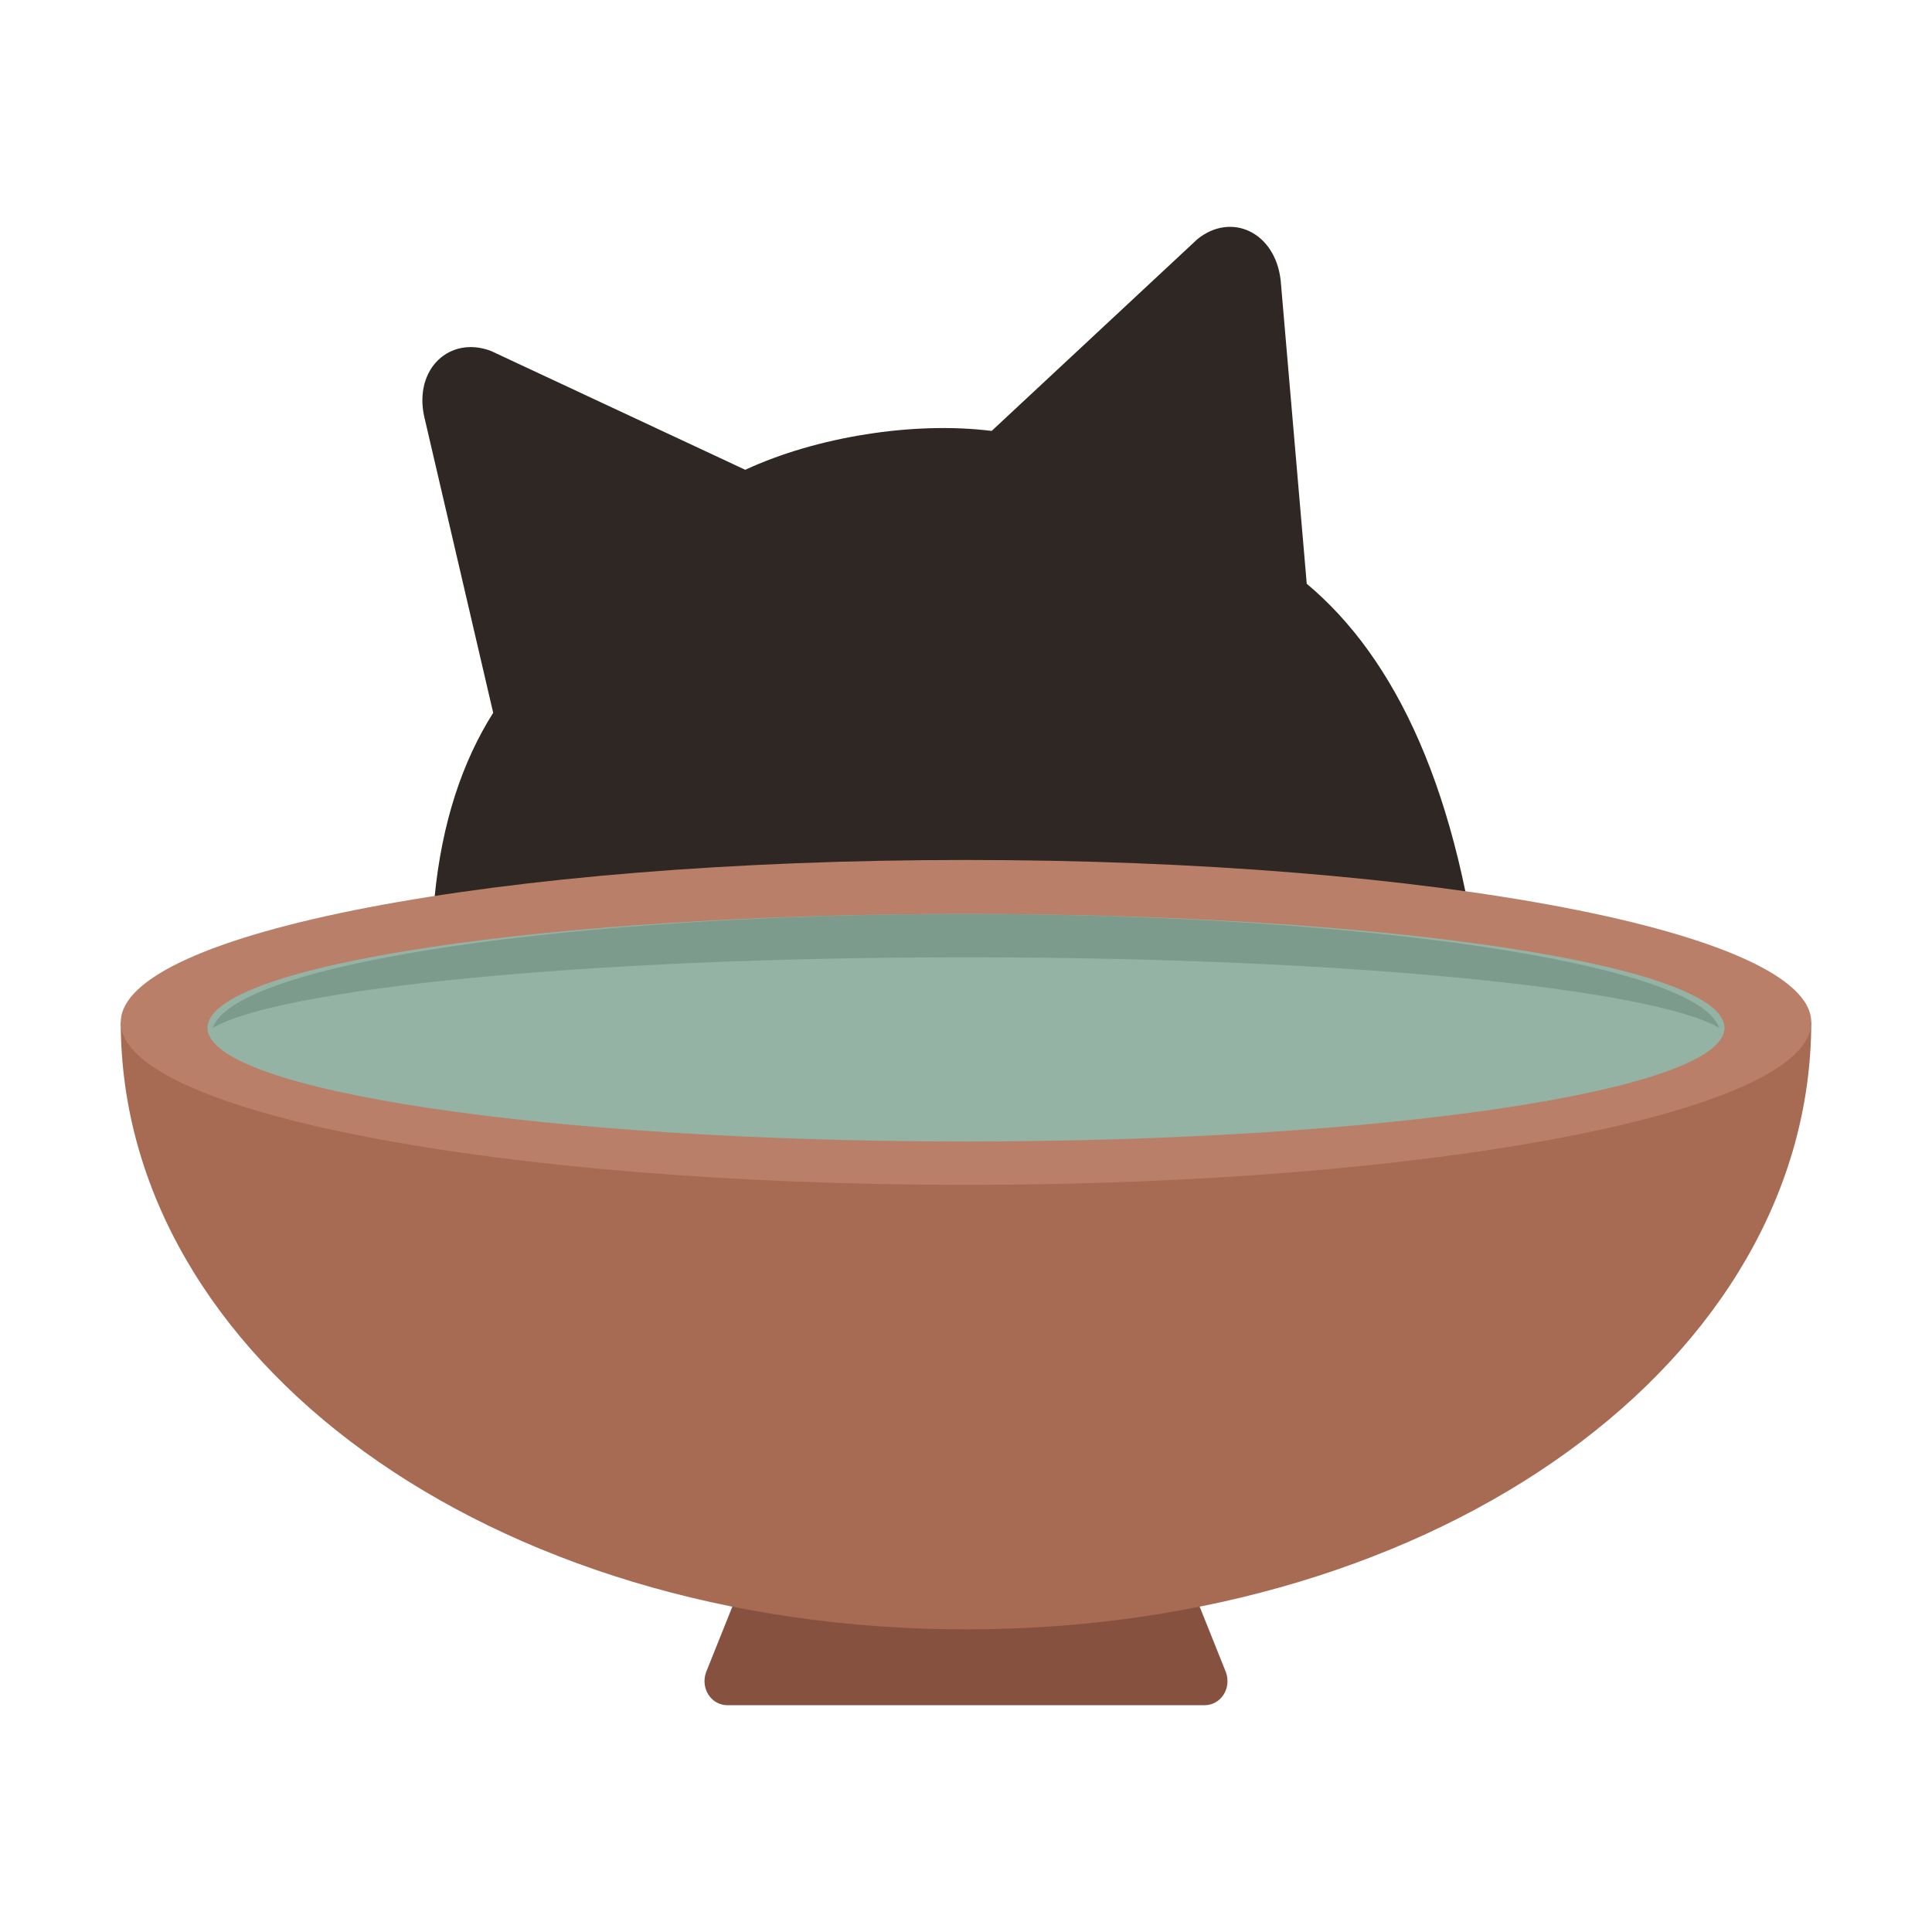
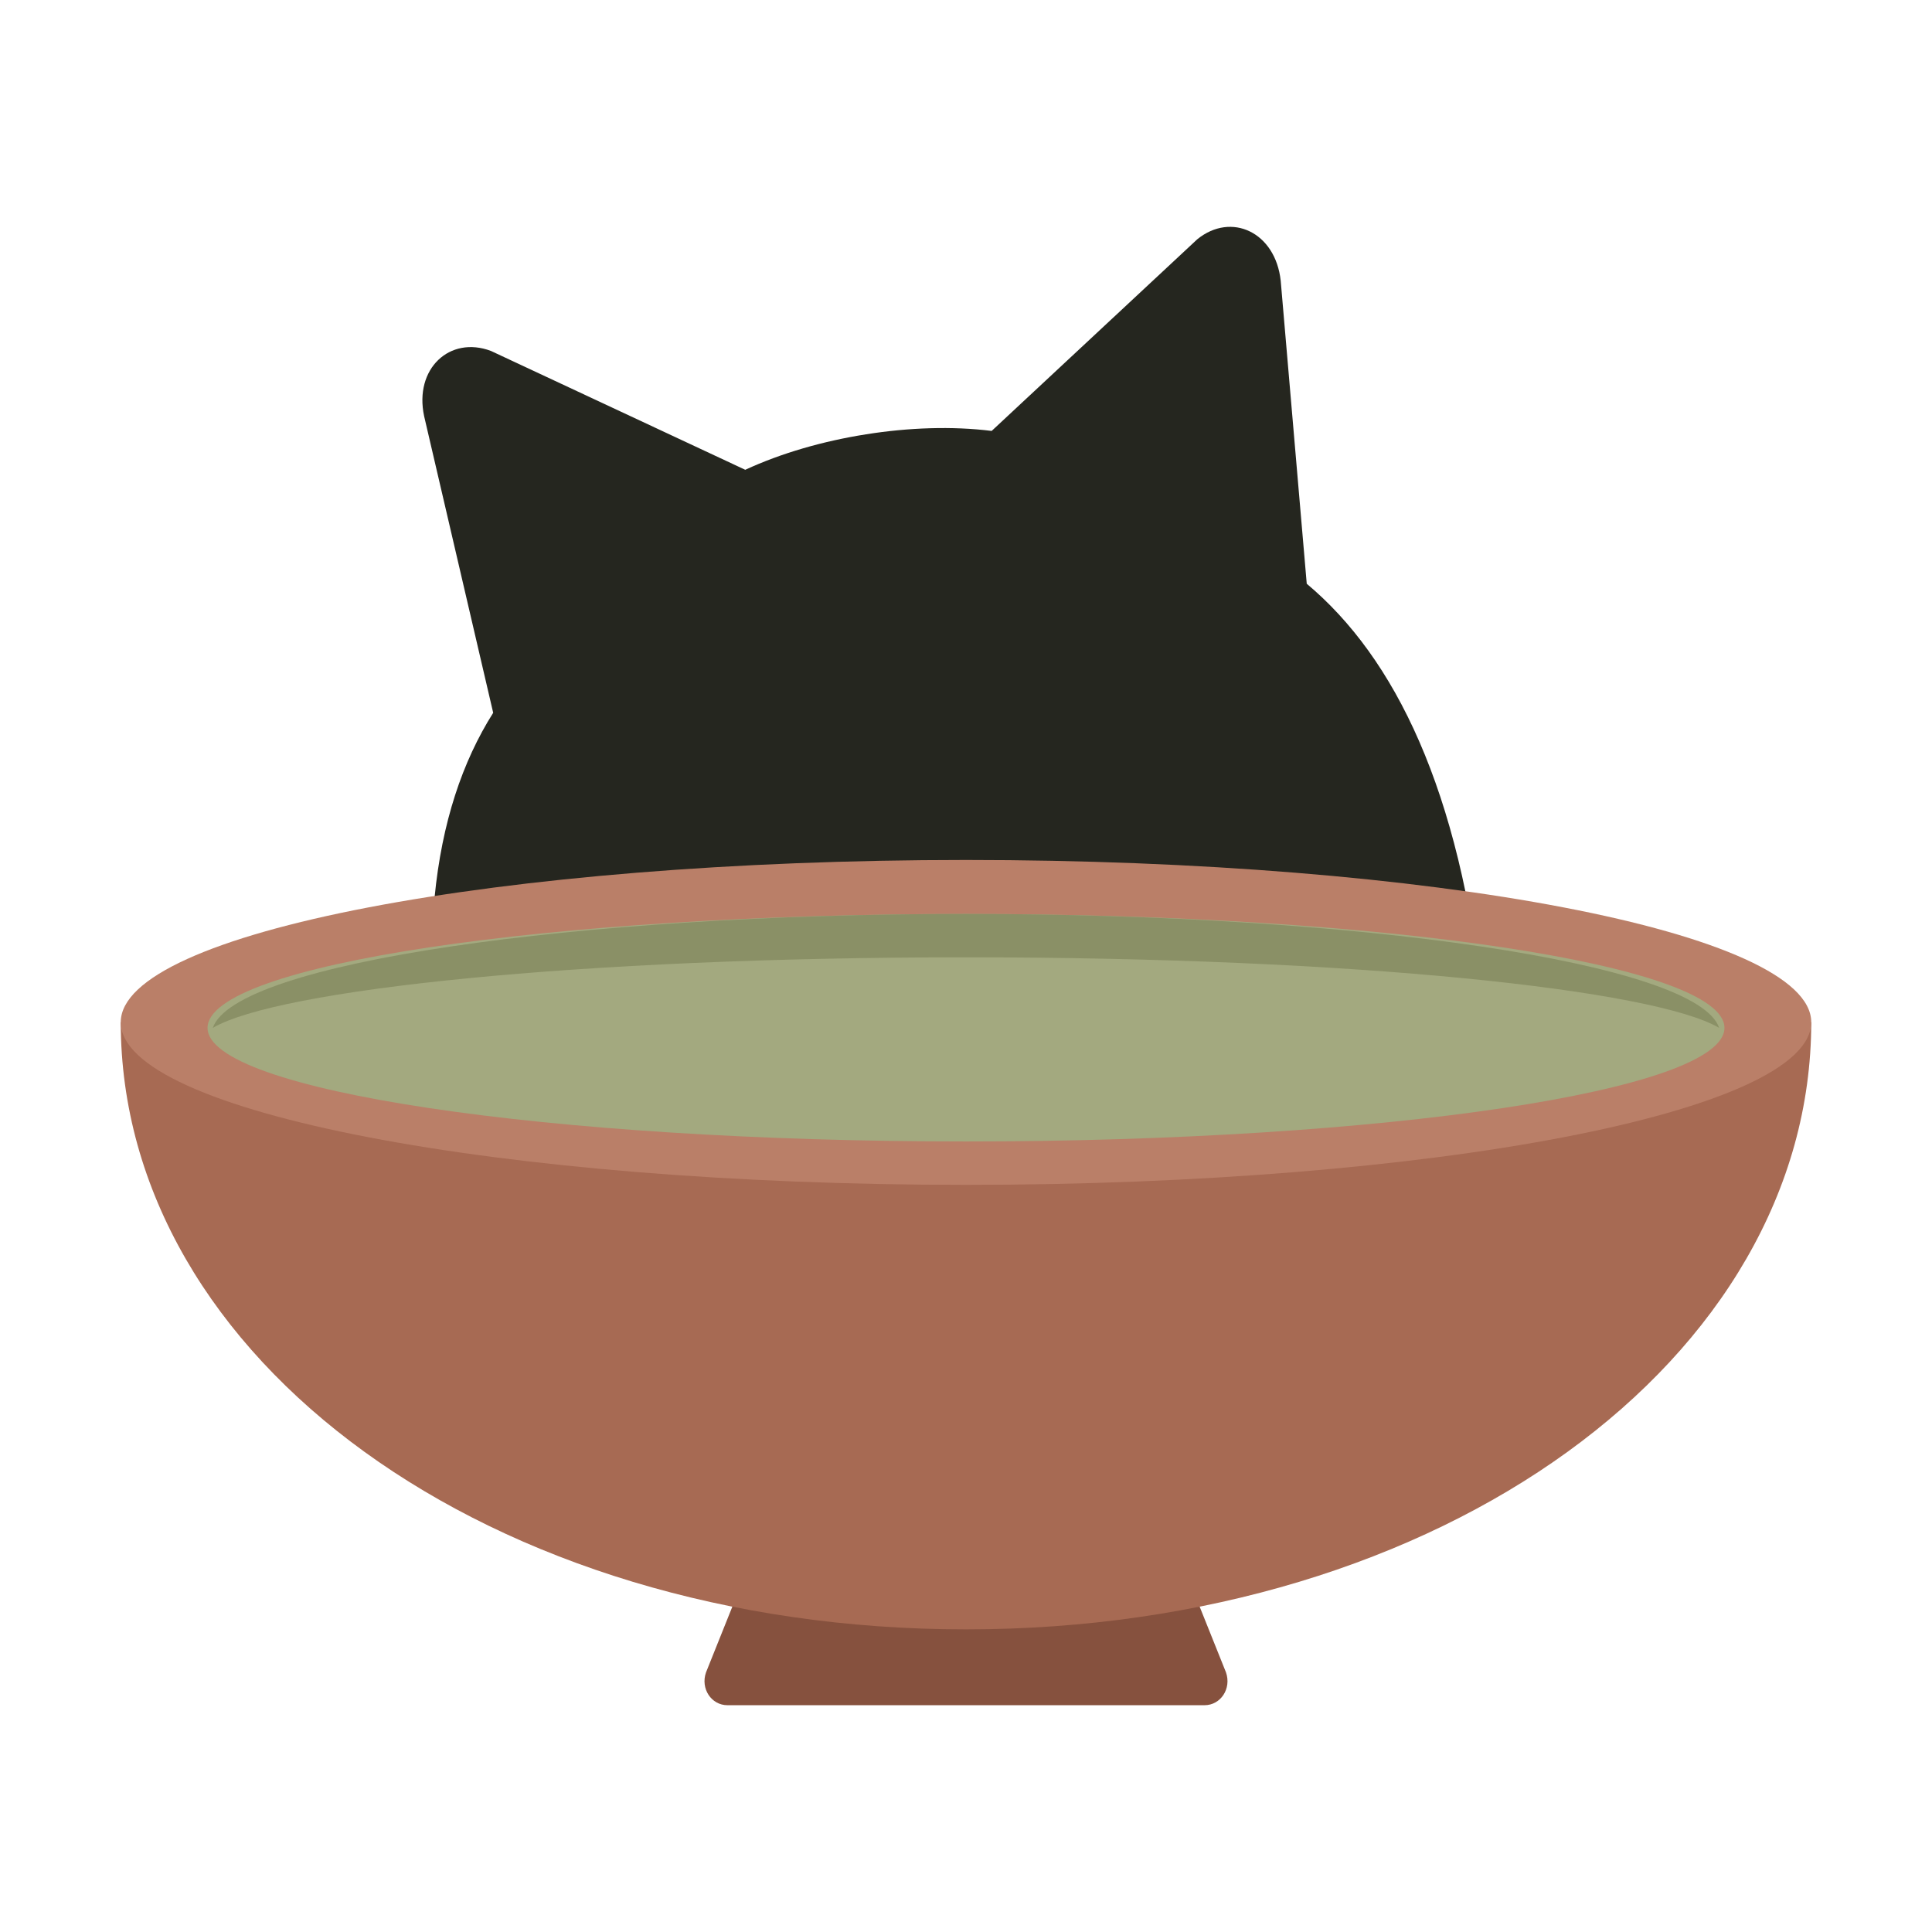
<svg xmlns="http://www.w3.org/2000/svg" viewBox="0 0 512 512" role="img" aria-label="Schmeckt’s?">
-   <path fill="#2E2724" d="M120.7 309.7C108.9 253.4 114.4 214.7 130.7 188.9L112.4 110.3C109.7 97.7 119.2 88.9 130.1 93L197.5 124.5C207 120.1 218.1 116.9 229.5 115.1C240.8 113.3 252.4 112.9 262.8 114.2L317.3 63.4C326.3 56.1 338 61.5 339.4 74.4L346.3 154.7C369.7 174.3 386.9 209.4 393 266.5Z" />
+   <path fill="#25261F" d="M120.7 309.7C108.9 253.4 114.4 214.7 130.7 188.9L112.4 110.3C109.7 97.7 119.2 88.9 130.1 93L197.5 124.5C207 120.1 218.1 116.9 229.5 115.1C240.8 113.3 252.4 112.9 262.8 114.2L317.3 63.4C326.3 56.1 338 61.5 339.4 74.4L346.3 154.7C369.7 174.3 386.9 209.4 393 266.5Z" />
  <path fill="#86513E" d="M198.6 414.5L313.4 414.5L324.9 443.2C326.4 447.5 323.5 451.9 319.2 451.9L192.8 451.9C188.5 451.9 185.6 447.5 187.1 443.2Z" />
  <path fill="#A76A53" d="M32 270.9C32 360 129.6 431.8 256 431.8C382.4 431.8 480 360 480 270.9Z" />
  <path fill="#BA7F68" d="M480 270.9C480 294.7 379.7 314 256 314C132.3 314 32 294.7 32 270.9C32 247.1 132.3 227.9 256 227.9C379.7 227.9 480 247.1 480 270.9Z" />
-   <path fill="#94B3A5" d="M457 272.4C457 289 367 302.5 256 302.5C145 302.5 55 289 55 272.4C55 255.7 145 242.2 256 242.2C367 242.2 457 255.7 457 272.4Z" />
-   <path fill="#7C9B8D" d="M56.4 272.4C62.2 255.1 152.6 242.2 256 242.2C359.4 242.2 449.8 255.1 455.6 272.4C438.4 262.3 359.4 253.7 256 253.7C152.6 253.7 73.6 262.3 56.4 272.4Z" />
+   <path fill="#A3A97F" d="M457 272.4C457 289 367 302.5 256 302.5C145 302.5 55 289 55 272.4C55 255.7 145 242.2 256 242.2C367 242.2 457 255.7 457 272.4Z" />
+   <path fill="#8A9066" d="M56.4 272.4C62.2 255.1 152.6 242.2 256 242.2C359.4 242.2 449.8 255.1 455.6 272.4C438.4 262.3 359.4 253.7 256 253.7C152.6 253.7 73.6 262.3 56.4 272.4Z" />
</svg>
